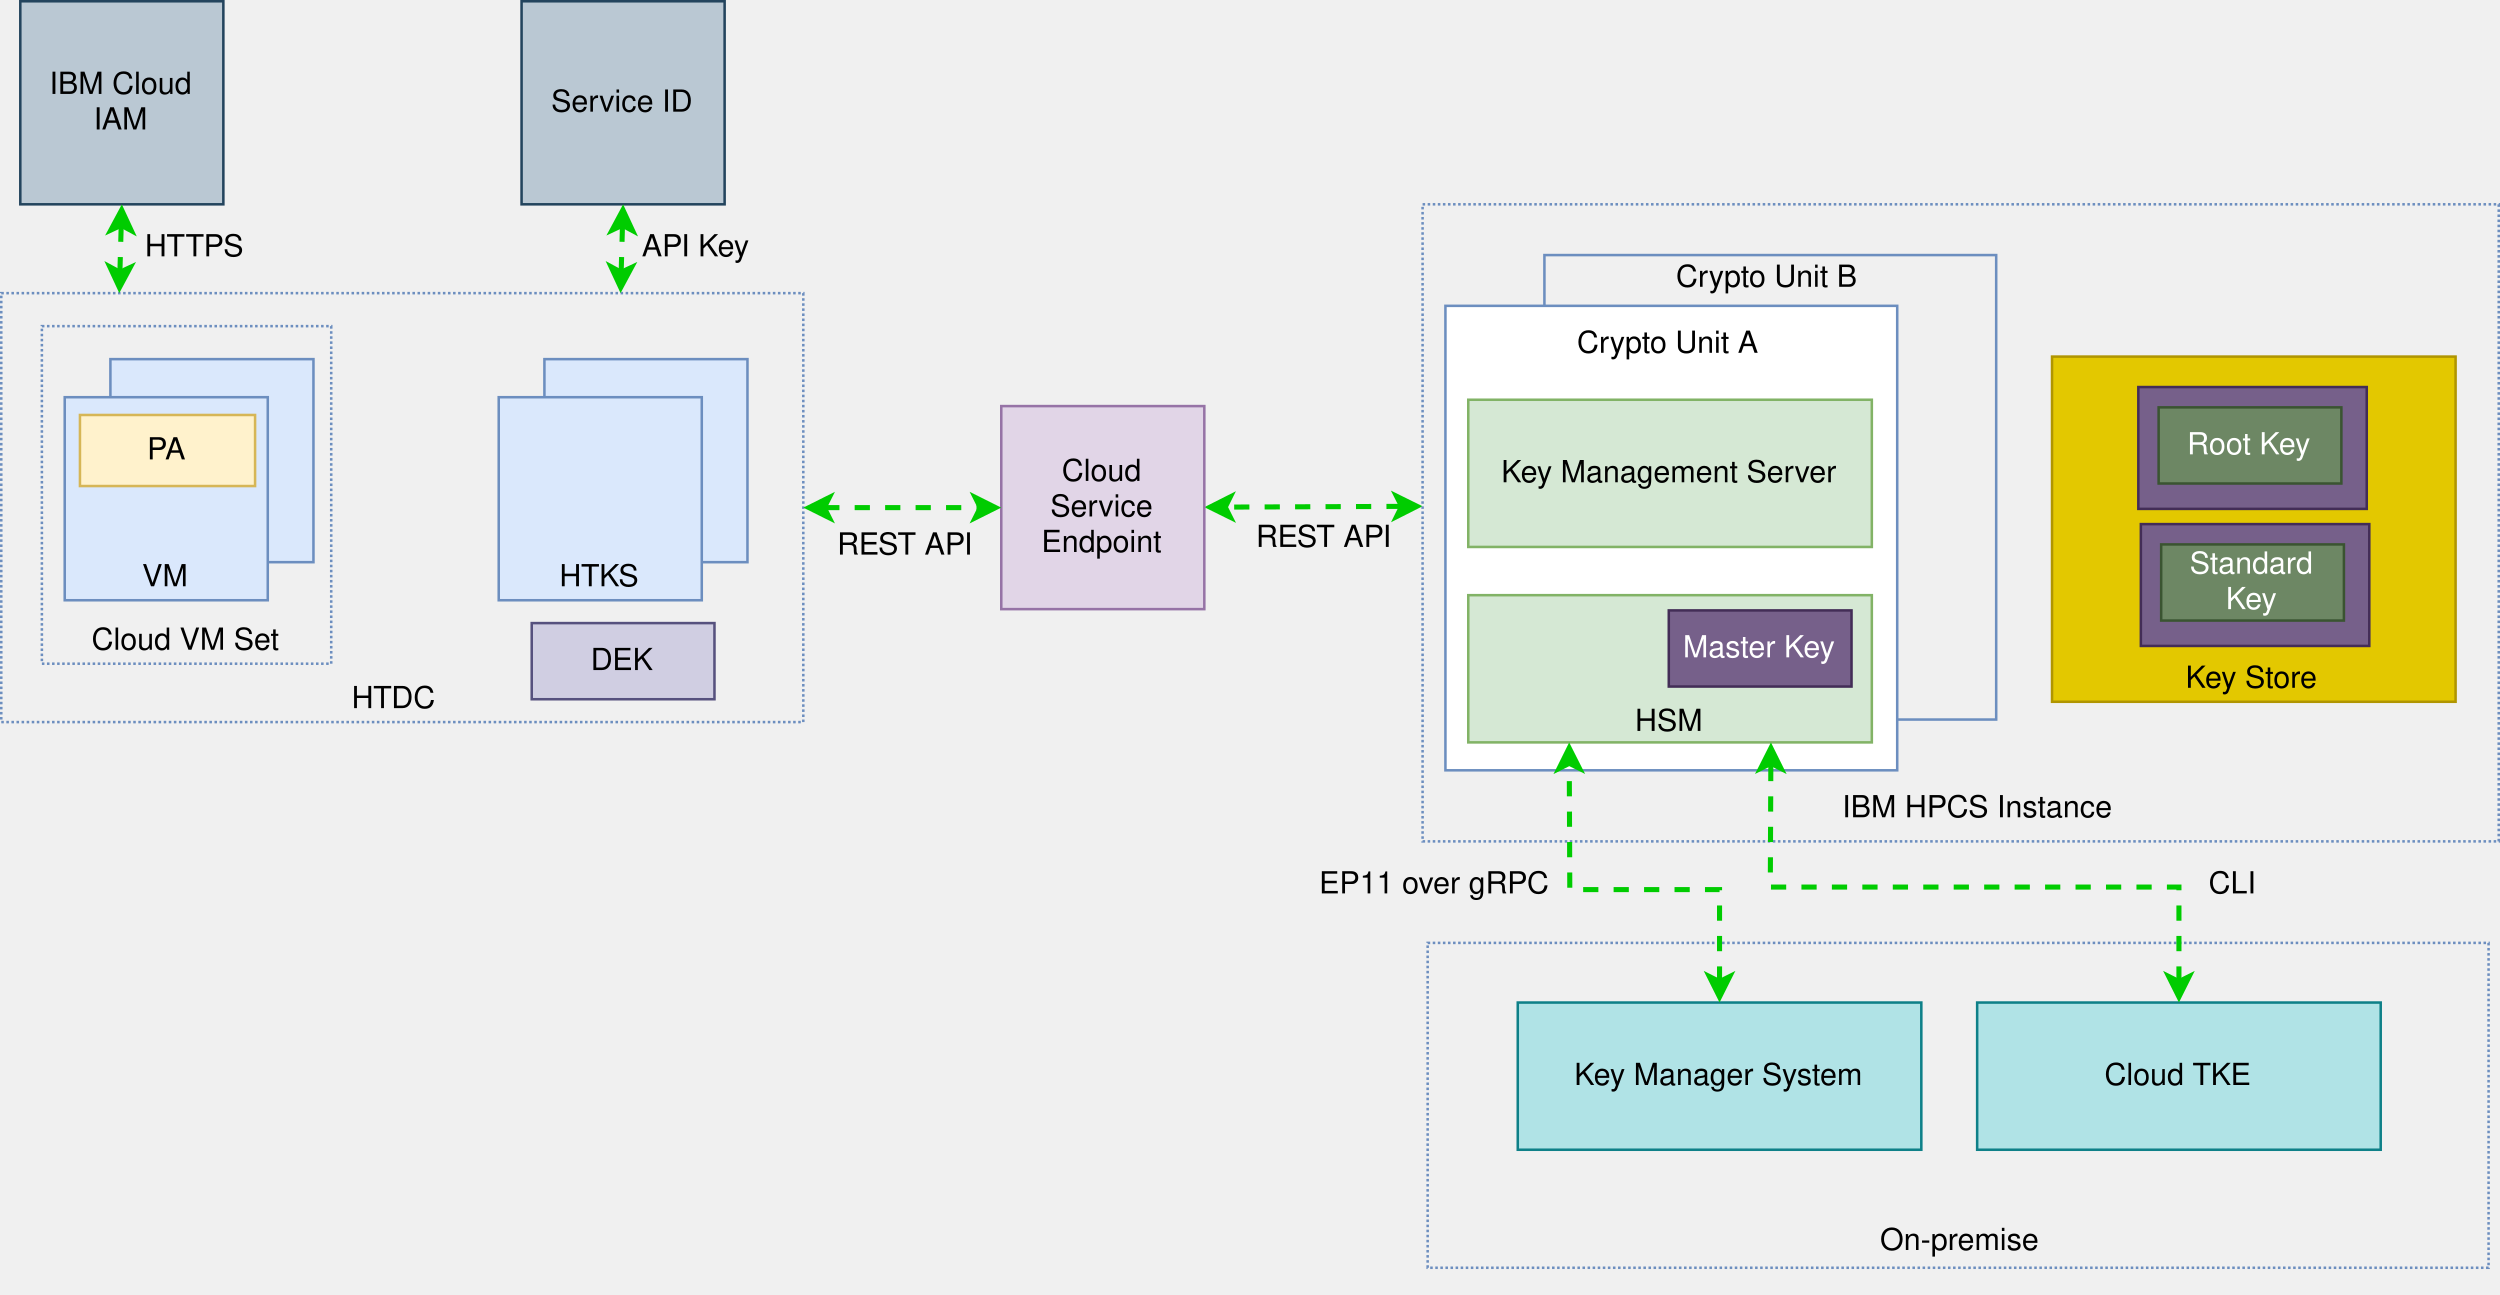
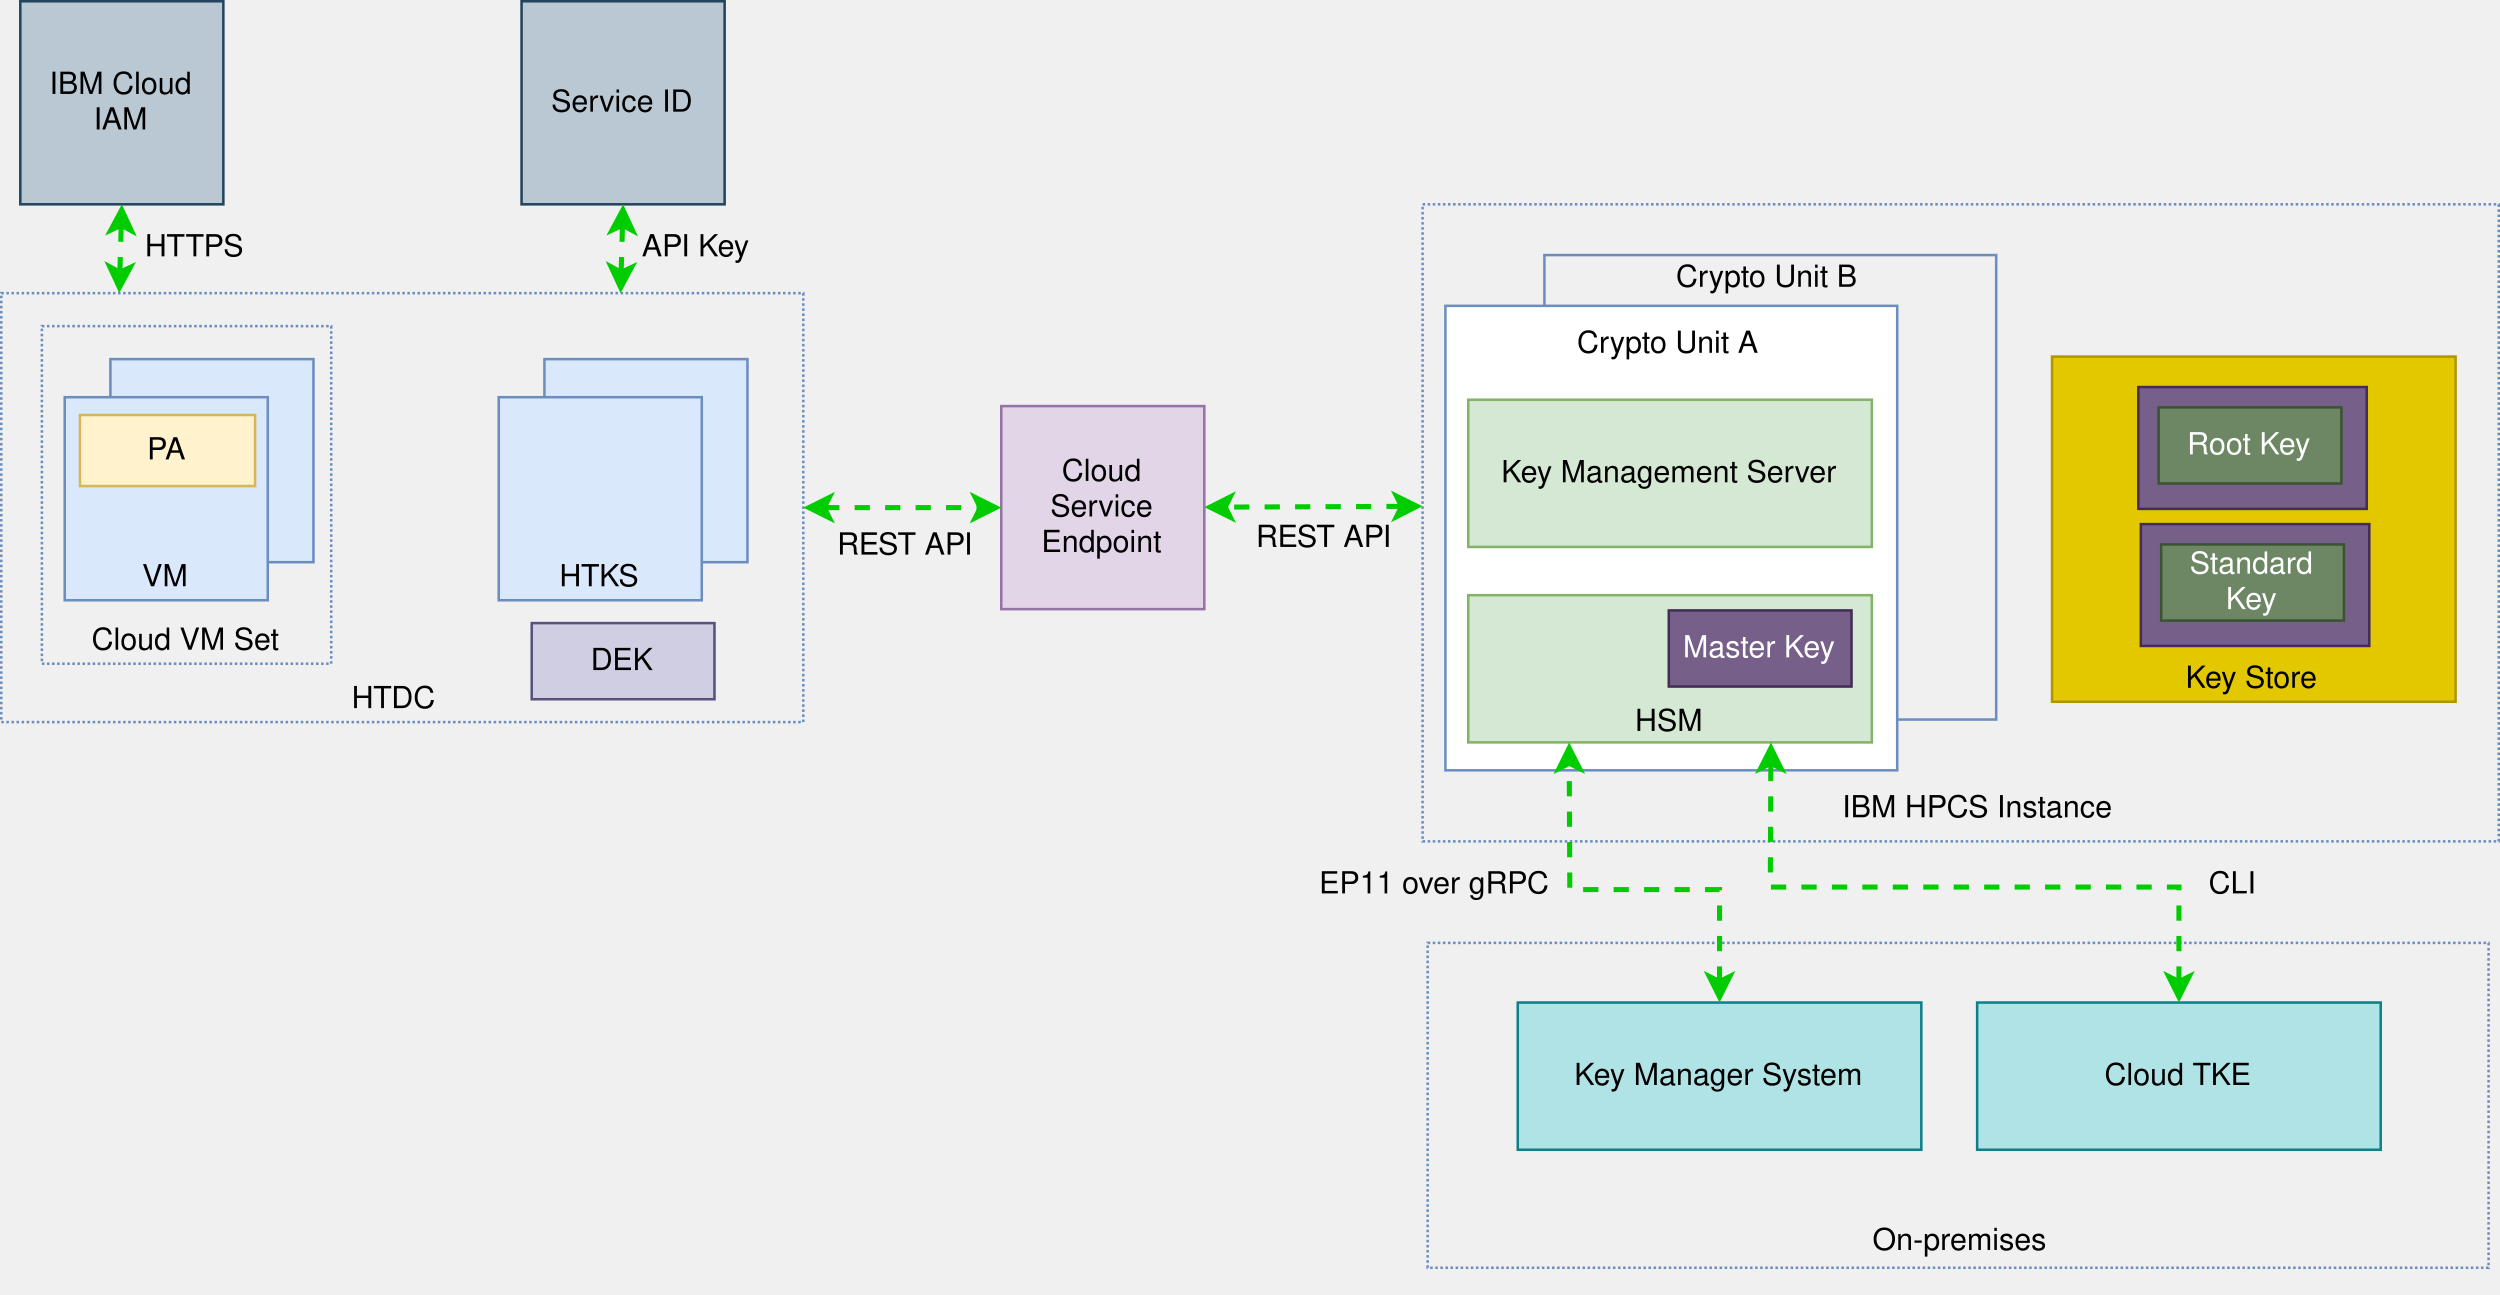
<svg xmlns="http://www.w3.org/2000/svg" version="1.1" width="985px" height="510px" viewBox="-0.5 -0.5 985 510">
  <defs />
  <g>
    <rect x="0" y="115" width="316" height="169" fill="none" stroke="#6c8ebf" stroke-dasharray="1 1" pointer-events="all" />
    <rect x="562" y="371" width="418" height="128" fill="none" stroke="#6c8ebf" stroke-dasharray="1 1" pointer-events="all" />
    <path d="M 551.76 199.01 L 482.24 199.3" fill="none" stroke="#00cc00" stroke-width="2" stroke-miterlimit="10" stroke-dasharray="6 6" pointer-events="stroke" />
    <path d="M 557.76 198.98 L 549.78 203.02 L 551.76 199.01 L 549.75 195.02 Z" fill="#00cc00" stroke="#00cc00" stroke-width="2" stroke-miterlimit="10" pointer-events="all" />
    <path d="M 476.24 199.32 L 484.22 195.29 L 482.24 199.3 L 484.25 203.29 Z" fill="#00cc00" stroke="#00cc00" stroke-width="2" stroke-miterlimit="10" pointer-events="all" />
    <rect x="560" y="80" width="424" height="251" fill="none" stroke="#6c8ebf" stroke-dasharray="1 1" pointer-events="all" />
    <rect x="608" y="100" width="178" height="183" fill="none" stroke="#6c8ebf" pointer-events="all" />
    <rect x="569" y="120" width="178" height="183" fill="#ffffff" stroke="#6c8ebf" pointer-events="all" />
    <rect x="43" y="141" width="80" height="80" fill="#dae8fc" stroke="#6c8ebf" pointer-events="all" />
    <rect x="25" y="156" width="80" height="80" fill="#dae8fc" stroke="#6c8ebf" pointer-events="all" />
    <rect x="31" y="163" width="69" height="28" fill="#fff2cc" stroke="#d6b656" pointer-events="all" />
    <g fill="#000000" font-family="Helvetica" text-anchor="middle" font-size="12px">
      <text x="65" y="180.5">PA</text>
    </g>
    <rect x="43" y="213" width="44" height="30" fill="none" stroke="none" pointer-events="all" />
    <g fill="#000000" font-family="Helvetica" text-anchor="middle" font-size="12px">
      <text x="64.5" y="230.5">VM</text>
    </g>
    <rect x="214" y="141" width="80" height="80" fill="#dae8fc" stroke="#6c8ebf" pointer-events="all" />
    <rect x="196" y="156" width="80" height="80" fill="#dae8fc" stroke="#6c8ebf" pointer-events="all" />
    <rect x="214" y="213" width="44" height="30" fill="none" stroke="none" pointer-events="all" />
    <g fill="#000000" font-family="Helvetica" text-anchor="middle" font-size="12px">
      <text x="235.5" y="230.5">HTKS</text>
    </g>
    <rect x="16" y="128" width="114" height="133" fill="none" stroke="#6c8ebf" stroke-dasharray="1 1" pointer-events="all" />
    <rect x="32" y="243" width="82" height="18" fill="none" stroke="none" pointer-events="all" />
    <g fill="#000000" font-family="Helvetica" text-anchor="middle" font-size="12px">
      <text x="72.5" y="255.5">Cloud VM Set</text>
    </g>
    <rect x="114" y="266" width="82" height="18" fill="none" stroke="none" pointer-events="all" />
    <g fill="#000000" font-family="Helvetica" text-anchor="middle" font-size="12px">
      <text x="154.5" y="278.5">HTDC</text>
    </g>
    <rect x="394" y="159.5" width="80" height="80" fill="#e1d5e7" stroke="#9673a6" pointer-events="all" />
    <g fill="#000000" font-family="Helvetica" text-anchor="middle" font-size="12px">
      <text x="433.5" y="189">Cloud</text>
      <text x="433.5" y="203">Service</text>
      <text x="433.5" y="217">Endpoint</text>
    </g>
    <path d="M 324.24 199.5 L 385.76 199.5" fill="none" stroke="#00cc00" stroke-width="2" stroke-miterlimit="10" stroke-dasharray="6 6" pointer-events="stroke" />
    <path d="M 318.24 199.5 L 326.24 195.5 L 324.24 199.5 L 326.24 203.5 Z" fill="#00cc00" stroke="#00cc00" stroke-width="2" stroke-miterlimit="10" pointer-events="all" />
    <path d="M 391.76 199.5 L 383.76 203.5 L 385.76 199.5 L 383.76 195.5 Z" fill="#00cc00" stroke="#00cc00" stroke-width="2" stroke-miterlimit="10" pointer-events="all" />
    <rect x="578" y="157" width="159" height="58" fill="#d5e8d4" stroke="#82b366" pointer-events="all" />
    <g fill="#000000" font-family="Helvetica" text-anchor="middle" font-size="12px">
      <text x="657" y="189.5">Key Management Server</text>
    </g>
    <rect x="578" y="234" width="159" height="58" fill="#d5e8d4" stroke="#82b366" pointer-events="all" />
    <g fill="#000000" font-family="Helvetica" text-anchor="middle" font-size="12px">
      <text x="657" y="287.5">HSM</text>
    </g>
    <rect x="808" y="140" width="159" height="136" fill="#e3c800" stroke="#b09500" pointer-events="all" />
    <rect x="569" y="120" width="176" height="30" fill="none" stroke="none" pointer-events="all" />
    <g fill="#000000" font-family="Helvetica" text-anchor="middle" font-size="12px">
      <text x="656.5" y="138.5">Crypto Unit A</text>
    </g>
    <rect x="608" y="94" width="176" height="30" fill="none" stroke="none" pointer-events="all" />
    <g fill="#000000" font-family="Helvetica" text-anchor="middle" font-size="12px">
      <text x="695.5" y="112.5">Crypto Unit B</text>
    </g>
    <rect x="808" y="252" width="158" height="30" fill="none" stroke="none" pointer-events="all" />
    <g fill="#000000" font-family="Helvetica" text-anchor="middle" font-size="12px">
      <text x="886.5" y="270.5">Key Store</text>
    </g>
    <rect x="691" y="303" width="176" height="30" fill="none" stroke="none" pointer-events="all" />
    <g fill="#000000" font-family="Helvetica" text-anchor="middle" font-size="12px">
      <text x="778.5" y="321.5">IBM HPCS Instance</text>
    </g>
    <rect x="684" y="473.5" width="176" height="30" fill="none" stroke="none" pointer-events="all" />
    <g fill="#000000" font-family="Helvetica" text-anchor="middle" font-size="12px">
-       <text x="771.5" y="492">On-premise</text>
+       <text x="771.5" y="492">On-premises</text>
    </g>
    <rect x="597.5" y="394.5" width="159" height="58" fill="#b0e3e6" stroke="#0e8088" pointer-events="all" />
    <g fill="#000000" font-family="Helvetica" text-anchor="middle" font-size="12px">
      <text x="676.5" y="427">Key Manager System</text>
    </g>
    <path d="M 677 386.26 L 677 350 L 618 350 L 617.79 300.24" fill="none" stroke="#00cc00" stroke-width="2" stroke-miterlimit="10" stroke-dasharray="6 6" pointer-events="stroke" />
    <path d="M 677 392.26 L 673 384.26 L 677 386.26 L 681 384.26 Z" fill="#00cc00" stroke="#00cc00" stroke-width="2" stroke-miterlimit="10" pointer-events="all" />
    <path d="M 617.76 294.24 L 621.79 302.22 L 617.79 300.24 L 613.79 302.25 Z" fill="#00cc00" stroke="#00cc00" stroke-width="2" stroke-miterlimit="10" pointer-events="all" />
    <rect x="507" y="333" width="116" height="30" fill="none" stroke="none" pointer-events="all" />
    <g fill="#000000" font-family="Helvetica" text-anchor="middle" font-size="12px">
      <text x="564.5" y="351.5">EP11 over gRPC</text>
    </g>
    <rect x="778.5" y="394.5" width="159" height="58" fill="#b0e3e6" stroke="#0e8088" pointer-events="all" />
    <g fill="#000000" font-family="Helvetica" text-anchor="middle" font-size="12px">
      <text x="857.5" y="427">Cloud TKE</text>
    </g>
    <path d="M 858 386.26 L 858 349 L 697 349 L 697.21 300.24" fill="none" stroke="#00cc00" stroke-width="2" stroke-miterlimit="10" stroke-dasharray="6 6" pointer-events="stroke" />
    <path d="M 858 392.26 L 854 384.26 L 858 386.26 L 862 384.26 Z" fill="#00cc00" stroke="#00cc00" stroke-width="2" stroke-miterlimit="10" pointer-events="all" />
    <path d="M 697.24 294.24 L 701.21 302.25 L 697.21 300.24 L 693.21 302.22 Z" fill="#00cc00" stroke="#00cc00" stroke-width="2" stroke-miterlimit="10" pointer-events="all" />
    <rect x="821.5" y="333" width="116" height="30" fill="none" stroke="none" pointer-events="all" />
    <g fill="#000000" font-family="Helvetica" text-anchor="middle" font-size="12px">
      <text x="879" y="351.5">CLI</text>
    </g>
    <rect x="319" y="199.5" width="75" height="30" fill="none" stroke="none" pointer-events="all" />
    <g fill="#000000" font-family="Helvetica" text-anchor="middle" font-size="12px">
      <text x="356" y="218">REST API</text>
    </g>
    <rect x="484" y="196.5" width="75" height="30" fill="none" stroke="none" pointer-events="all" />
    <g fill="#000000" font-family="Helvetica" text-anchor="middle" font-size="12px">
      <text x="521" y="215">REST API</text>
    </g>
    <path d="M 771 499 L 771 499" fill="none" stroke="#00cc00" stroke-width="2" stroke-miterlimit="10" stroke-dasharray="6 6" pointer-events="stroke" />
    <path d="M 771 499 L 771 499 L 771 499 L 771 499 Z" fill="#00cc00" stroke="#00cc00" stroke-width="2" stroke-miterlimit="10" pointer-events="all" />
    <path d="M 771 499 L 771 499 L 771 499 L 771 499 Z" fill="#00cc00" stroke="#00cc00" stroke-width="2" stroke-miterlimit="10" pointer-events="all" />
    <rect x="657" y="240" width="72" height="30" fill="#76608a" stroke="#432d57" pointer-events="all" />
    <g fill="#ffffff" font-family="Helvetica" text-anchor="middle" font-size="12px">
      <text x="692.5" y="258.5">Master Key</text>
    </g>
    <rect x="842" y="152" width="90" height="48" fill="#76608a" stroke="#432d57" pointer-events="all" />
    <rect x="850" y="160" width="72" height="30" fill="#6d8764" stroke="#3a5431" pointer-events="all" />
    <g fill="#ffffff" font-family="Helvetica" text-anchor="middle" font-size="12px">
      <text x="885.5" y="178.5">Root Key</text>
    </g>
    <rect x="843" y="206" width="90" height="48" fill="#76608a" stroke="#432d57" pointer-events="all" />
    <rect x="851" y="214" width="72" height="30" fill="#6d8764" stroke="#3a5431" pointer-events="all" />
    <g fill="#ffffff" font-family="Helvetica" text-anchor="middle" font-size="12px">
      <text x="886.5" y="225.5">Standard</text>
      <text x="886.5" y="239.5">Key</text>
    </g>
    <rect x="205" y="0" width="80" height="80" fill="#bac8d3" stroke="#23445d" pointer-events="all" />
    <g fill="#000000" font-family="Helvetica" text-anchor="middle" font-size="12px">
      <text x="244.5" y="43.5">Service ID</text>
    </g>
    <path d="M 244.24 106.77 L 244.76 88.23" fill="none" stroke="#00cc00" stroke-width="2" stroke-miterlimit="10" stroke-dasharray="6 6" pointer-events="stroke" />
    <path d="M 244.06 112.76 L 240.29 104.65 L 244.24 106.77 L 248.29 104.88 Z" fill="#00cc00" stroke="#00cc00" stroke-width="2" stroke-miterlimit="10" pointer-events="all" />
    <path d="M 244.94 82.24 L 248.71 90.35 L 244.76 88.23 L 240.71 90.12 Z" fill="#00cc00" stroke="#00cc00" stroke-width="2" stroke-miterlimit="10" pointer-events="all" />
    <rect x="236.5" y="82" width="75" height="30" fill="none" stroke="none" pointer-events="all" />
    <g fill="#000000" font-family="Helvetica" text-anchor="middle" font-size="12px">
      <text x="273.5" y="100.5">API Key</text>
    </g>
    <rect x="209" y="245" width="72" height="30" fill="#d0cee2" stroke="#56517e" pointer-events="all" />
    <g fill="#000000" font-family="Helvetica" text-anchor="middle" font-size="12px">
      <text x="244.5" y="263.5">DEK</text>
    </g>
    <rect x="7.5" y="0" width="80" height="80" fill="#bac8d3" stroke="#23445d" pointer-events="all" />
    <g fill="#000000" font-family="Helvetica" text-anchor="middle" font-size="12px">
      <text x="47" y="36.5">IBM Cloud</text>
      <text x="47" y="50.5">IAM</text>
    </g>
    <path d="M 46.74 106.77 L 47.26 88.23" fill="none" stroke="#00cc00" stroke-width="2" stroke-miterlimit="10" stroke-dasharray="6 6" pointer-events="stroke" />
    <path d="M 46.56 112.76 L 42.79 104.65 L 46.74 106.77 L 50.79 104.88 Z" fill="#00cc00" stroke="#00cc00" stroke-width="2" stroke-miterlimit="10" pointer-events="all" />
    <path d="M 47.44 82.24 L 51.21 90.35 L 47.26 88.23 L 43.21 90.12 Z" fill="#00cc00" stroke="#00cc00" stroke-width="2" stroke-miterlimit="10" pointer-events="all" />
    <rect x="39" y="82" width="75" height="30" fill="none" stroke="none" pointer-events="all" />
    <g fill="#000000" font-family="Helvetica" text-anchor="middle" font-size="12px">
      <text x="76" y="100.5">HTTPS</text>
    </g>
  </g>
</svg>
